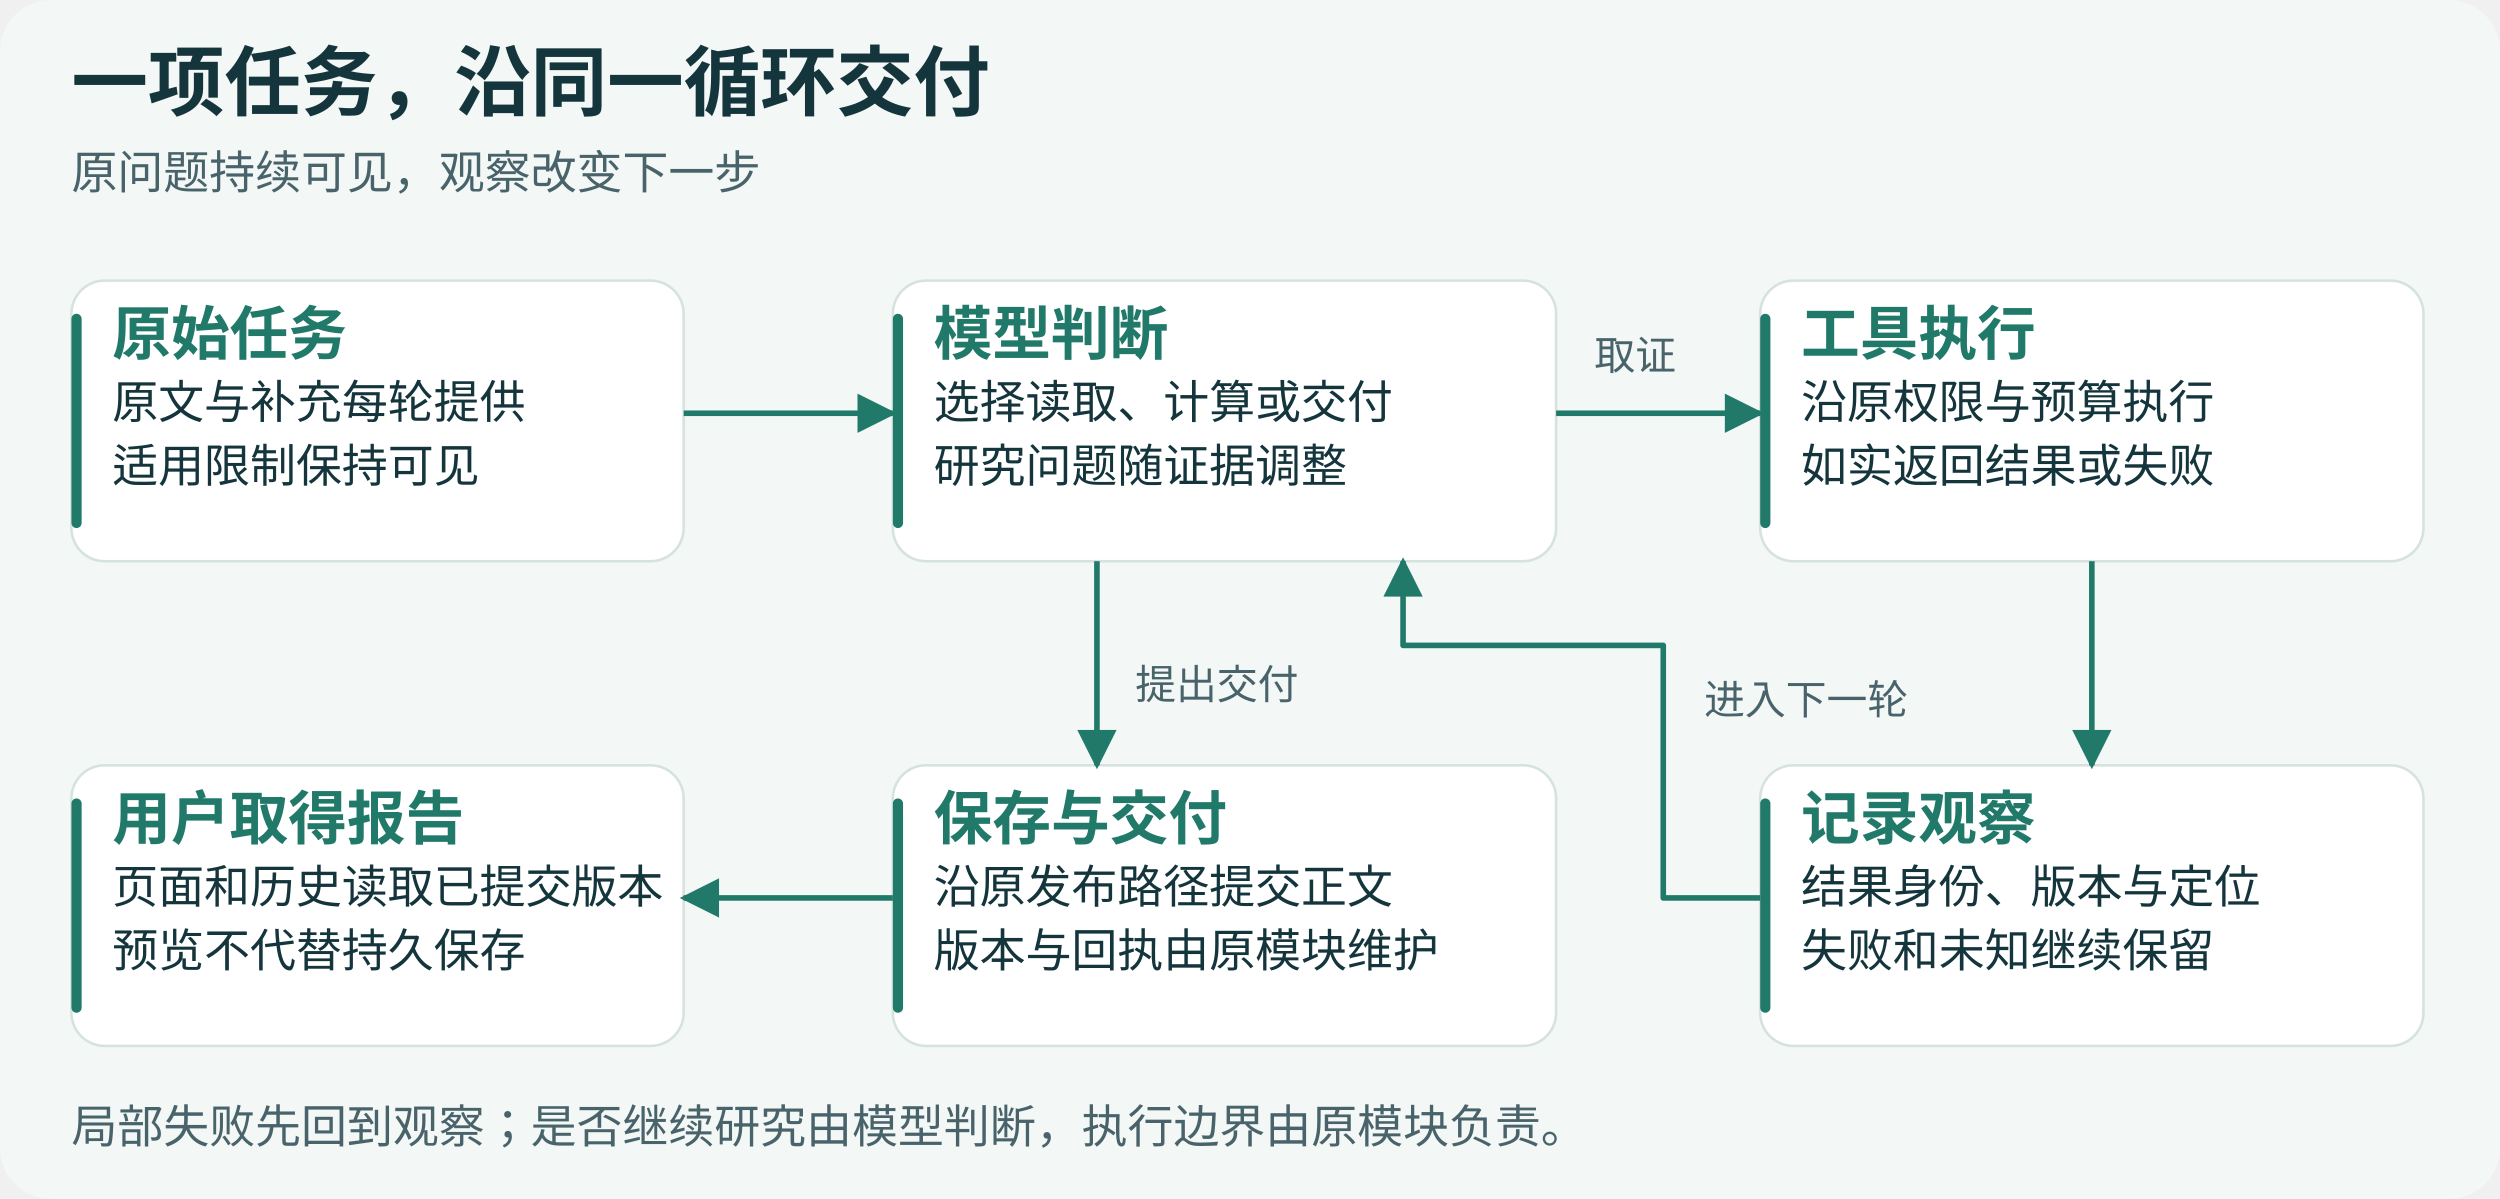
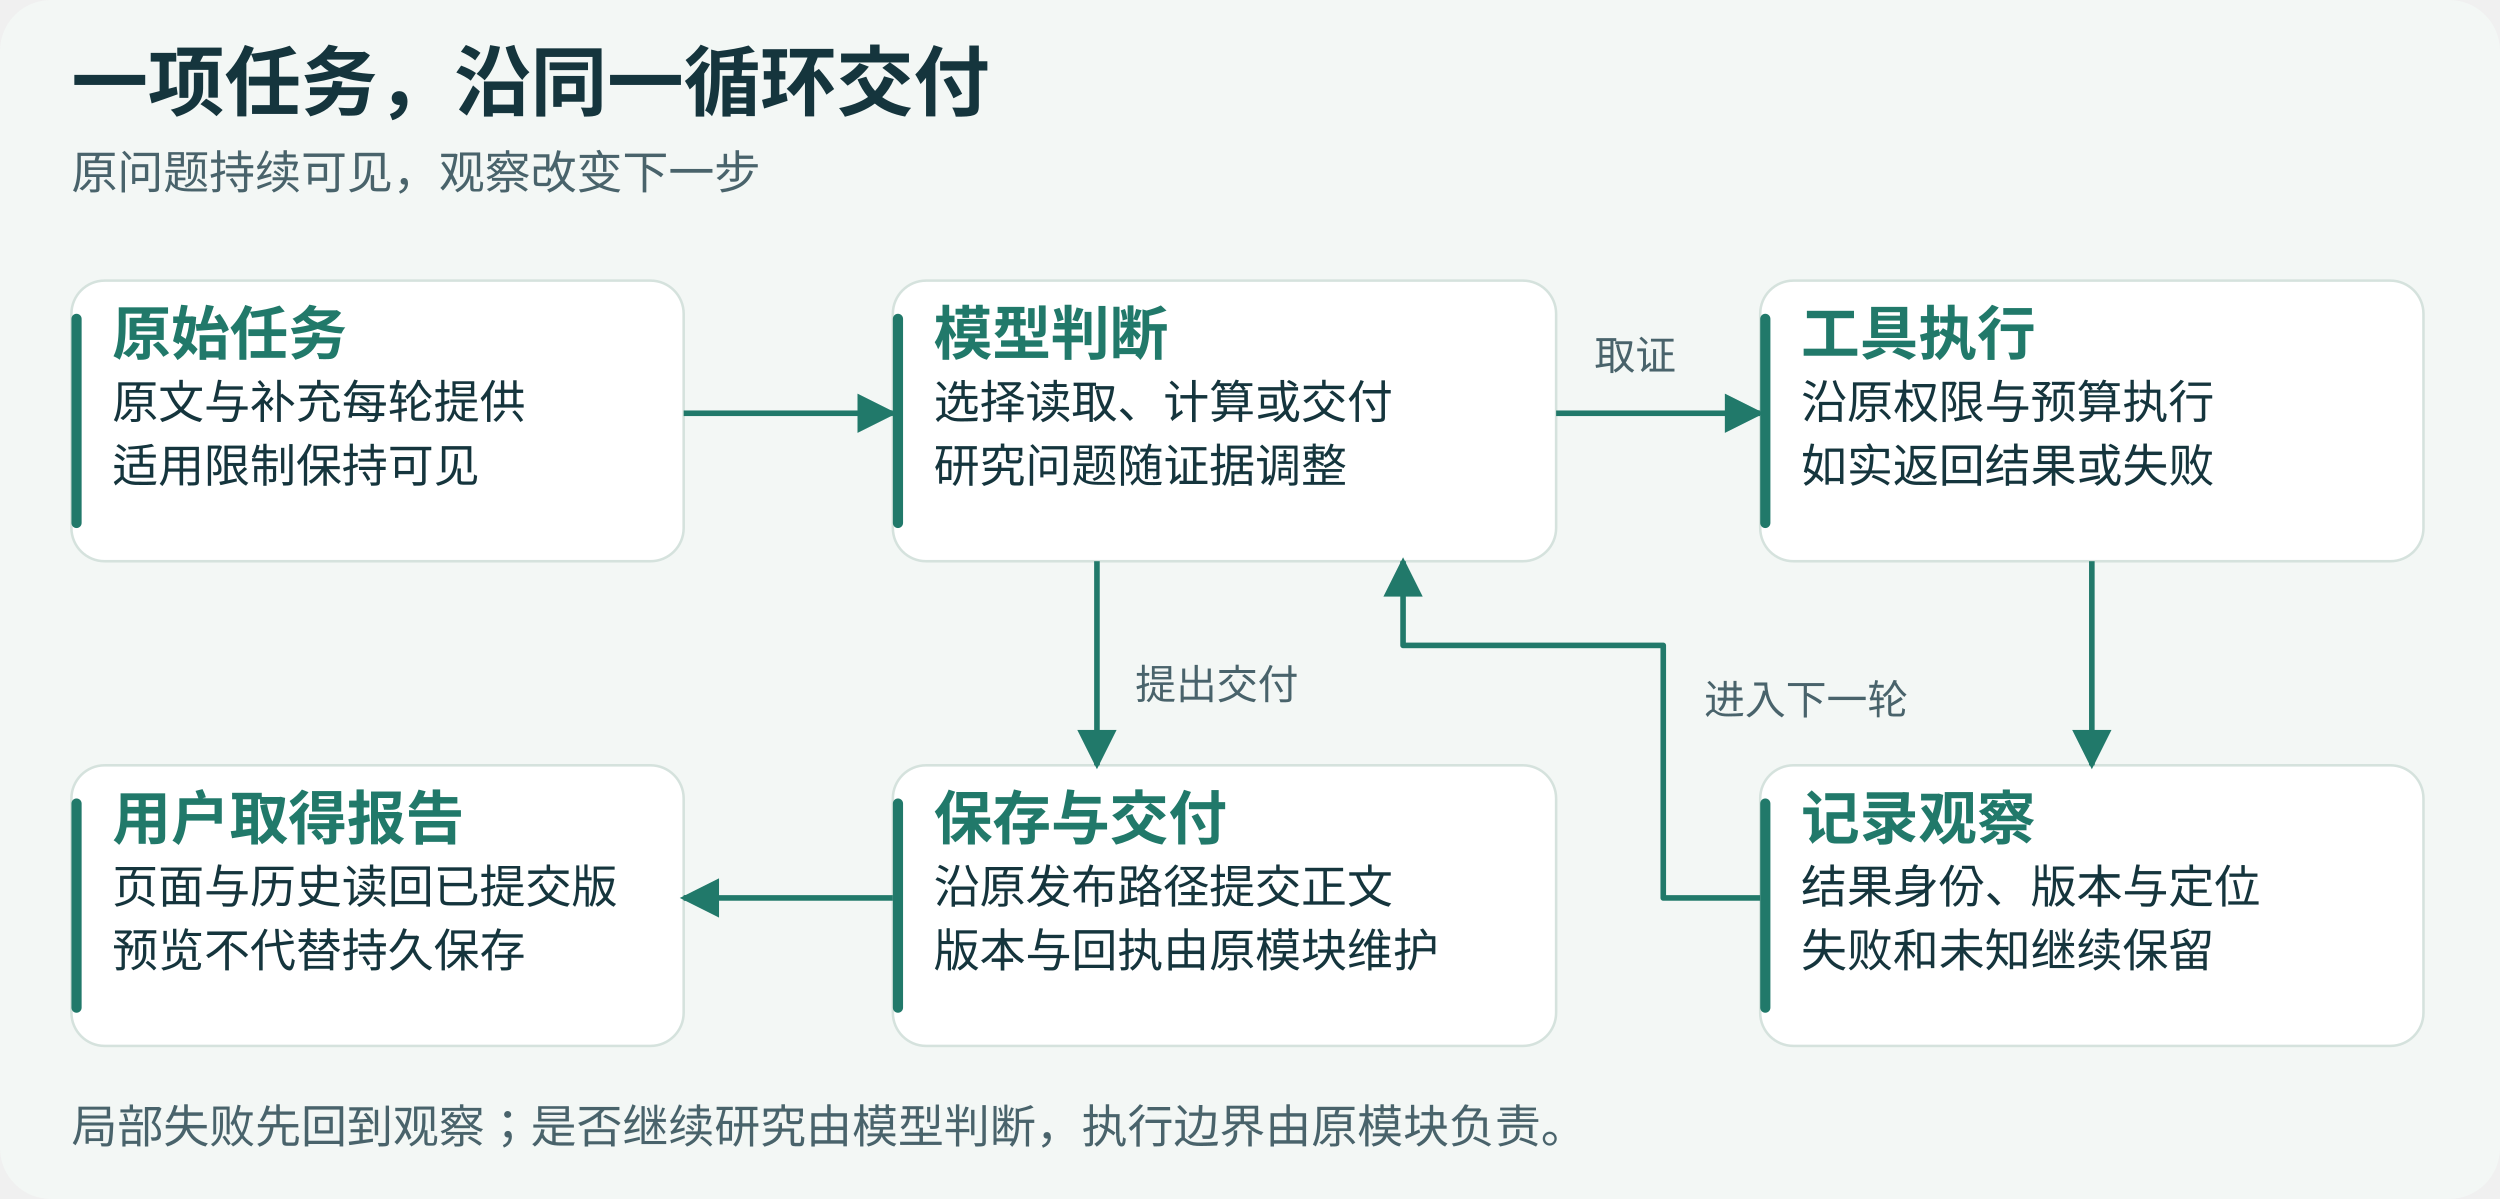
<svg xmlns="http://www.w3.org/2000/svg" width="980" height="470" viewBox="0 0 980 470" role="img" aria-labelledby="title desc">
  <defs>
    <marker id="arrow" viewBox="0 0 10 10" refX="9" refY="5" markerWidth="7" markerHeight="7" orient="auto-start-reverse">
      <path d="M 0 0 L 10 5 L 0 10 z" fill="#21796a" />
    </marker>
  </defs>
  <g font-family="system-ui,-apple-system,BlinkMacSystemFont,Segoe UI,PingFang SC,Microsoft YaHei,sans-serif">
    <rect width="980" height="470" rx="20" fill="#f3f7f5" />
    <text x="28" y="43" font-size="30" font-weight="700" fill="#15353d">一项任务，沿同一循环交付</text>
    <text x="28" y="74" font-size="18" font-weight="400" fill="#49636b">原问题持续可见，观察改变下一步</text>
    <rect x="28" y="110" width="240" height="110" rx="13" fill="#fff" stroke="#d5e2dd" />
    <rect x="28" y="123" width="4" height="84" rx="2" fill="#21796a" />
    <text x="44" y="139" font-size="23" font-weight="700" fill="#21796a">原始任务</text>
    <text x="44" y="164" font-size="18" font-weight="400" fill="#15353d">原文与补充每轮提供</text>
    <text x="44" y="189" font-size="18" font-weight="400" fill="#15353d">适用限制保持可见</text>
    <rect x="350" y="110" width="260" height="110" rx="13" fill="#fff" stroke="#d5e2dd" />
    <rect x="350" y="123" width="4" height="84" rx="2" fill="#21796a" />
    <text x="366" y="139" font-size="23" font-weight="700" fill="#21796a">模型判断</text>
    <text x="366" y="164" font-size="18" font-weight="400" fill="#15353d">选择读取、计算或交付</text>
    <text x="366" y="189" font-size="18" font-weight="400" fill="#15353d">研究问题随证据调整</text>
    <rect x="690" y="110" width="260" height="110" rx="13" fill="#fff" stroke="#d5e2dd" />
    <rect x="690" y="123" width="4" height="84" rx="2" fill="#21796a" />
    <text x="706" y="139" font-size="23" font-weight="700" fill="#21796a">工具执行</text>
    <text x="706" y="164" font-size="18" font-weight="400" fill="#15353d">沿原权限与预算执行</text>
    <text x="706" y="189" font-size="18" font-weight="400" fill="#15353d">如实返回结果或失败</text>
    <polyline points="268,162 350,162" fill="none" stroke="#21796a" stroke-width="2.2" stroke-linejoin="round" marker-end="url(#arrow)" />
    <polyline points="610,162 690,162" fill="none" stroke="#21796a" stroke-width="2.2" stroke-linejoin="round" marker-end="url(#arrow)" />
    <text x="625" y="145" font-size="16" font-weight="400" fill="#49636b">取证</text>
    <rect x="690" y="300" width="260" height="110" rx="13" fill="#fff" stroke="#d5e2dd" />
    <rect x="690" y="313" width="4" height="84" rx="2" fill="#21796a" />
    <text x="706" y="329" font-size="23" font-weight="700" fill="#21796a">记录观察</text>
    <text x="706" y="354" font-size="18" font-weight="400" fill="#15353d">结果身份、版本与定位</text>
    <text x="706" y="379" font-size="18" font-weight="400" fill="#15353d">失败和未知继续保留</text>
    <polyline points="820,220 820,300" fill="none" stroke="#21796a" stroke-width="2.2" stroke-linejoin="round" marker-end="url(#arrow)" />
    <polyline points="690,352 652,352 652,253 550,253 550,220" fill="none" stroke="#21796a" stroke-width="2.2" stroke-linejoin="round" marker-end="url(#arrow)" />
    <text x="668" y="280" font-size="16" font-weight="400" fill="#49636b">进入下一轮</text>
    <rect x="350" y="300" width="260" height="110" rx="13" fill="#fff" stroke="#d5e2dd" />
    <rect x="350" y="313" width="4" height="84" rx="2" fill="#21796a" />
    <text x="366" y="329" font-size="23" font-weight="700" fill="#21796a">保存与交付</text>
    <text x="366" y="354" font-size="18" font-weight="400" fill="#15353d">沿原发布路径提交正文</text>
    <text x="366" y="379" font-size="18" font-weight="400" fill="#15353d">版本与回执由原模块维护</text>
    <polyline points="430,220 430,300" fill="none" stroke="#21796a" stroke-width="2.2" stroke-linejoin="round" marker-end="url(#arrow)" />
    <text x="445" y="274" font-size="16" font-weight="400" fill="#49636b">提出交付</text>
    <rect x="28" y="300" width="240" height="110" rx="13" fill="#fff" stroke="#d5e2dd" />
    <rect x="28" y="313" width="4" height="84" rx="2" fill="#21796a" />
    <text x="44" y="329" font-size="23" font-weight="700" fill="#21796a">用户取得报告</text>
-     <text x="44" y="354" font-size="18" font-weight="400" fill="#15353d">页面和历史读取已提交版本</text>
+     <text x="44" y="354" font-size="18" font-weight="400" fill="#15353d">页面与历史读回已提交版</text>
    <text x="44" y="379" font-size="18" font-weight="400" fill="#15353d">预览不代替持久保存</text>
    <polyline points="350,352 268,352" fill="none" stroke="#21796a" stroke-width="2.2" stroke-linejoin="round" marker-end="url(#arrow)" />
    <text x="28" y="448" font-size="18" font-weight="400" fill="#49636b">局部失败先回到观察；是否继续研究由模型判断，执行边界由原模块负责。</text>
  </g>
</svg>
